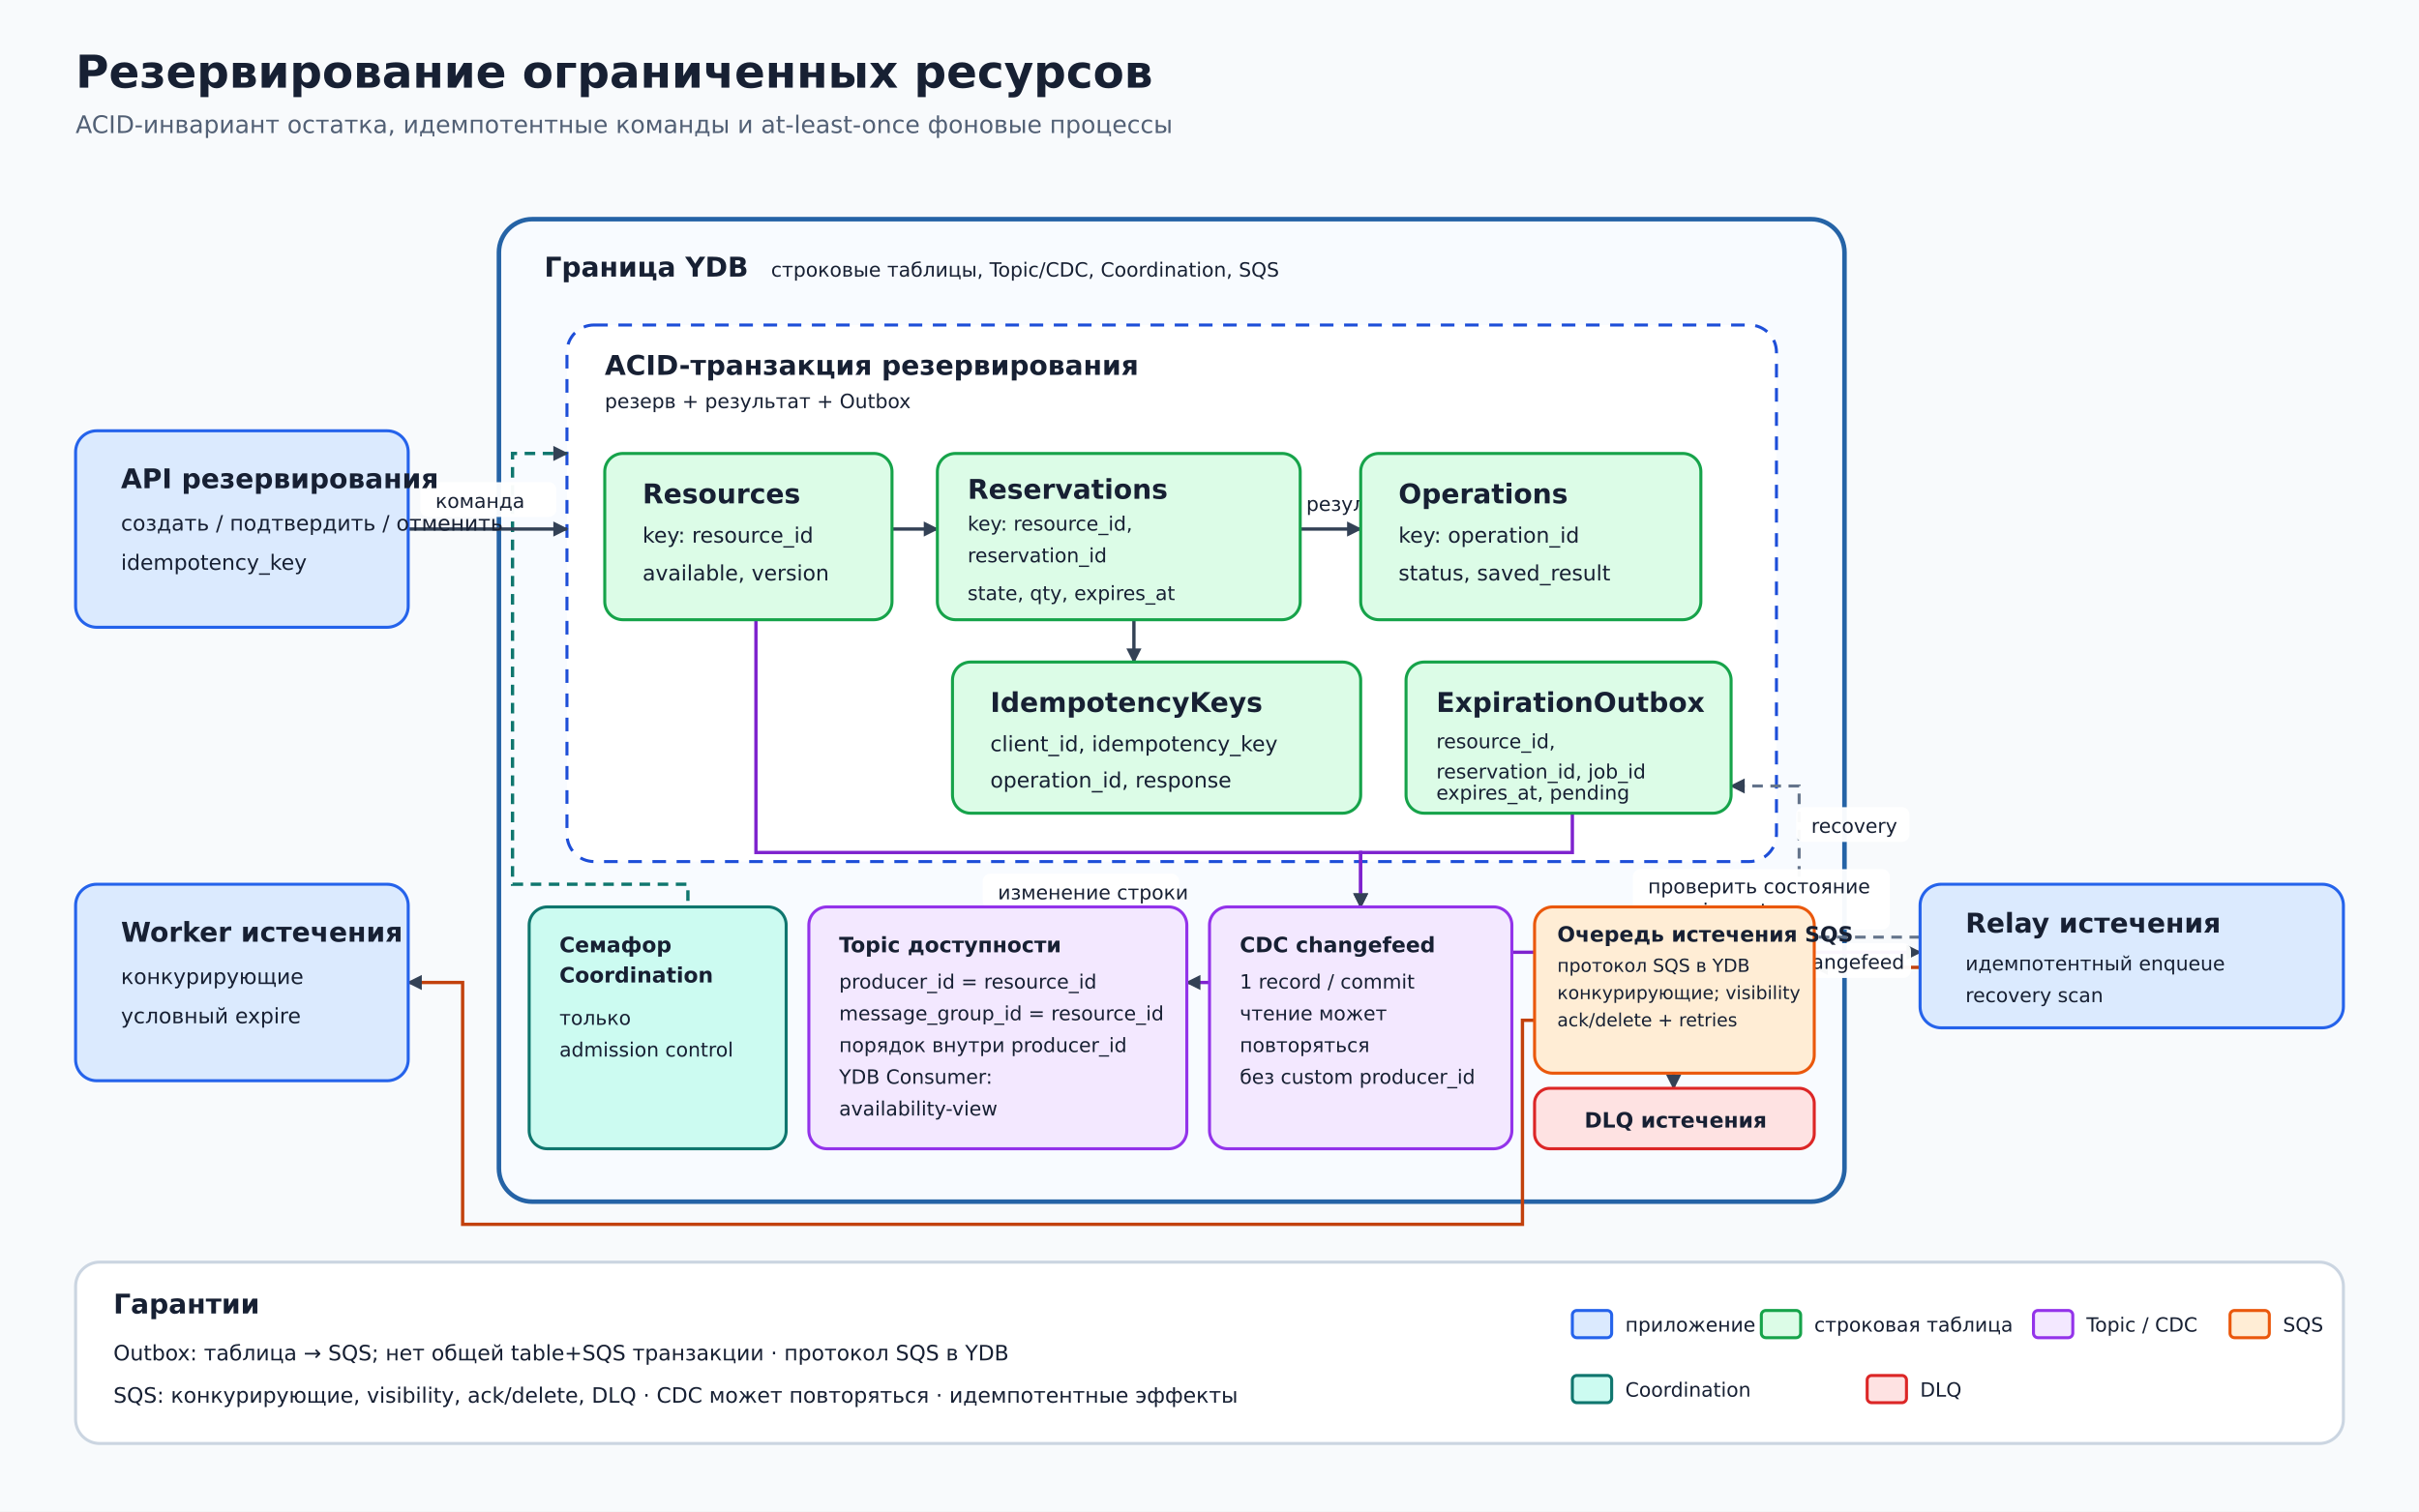
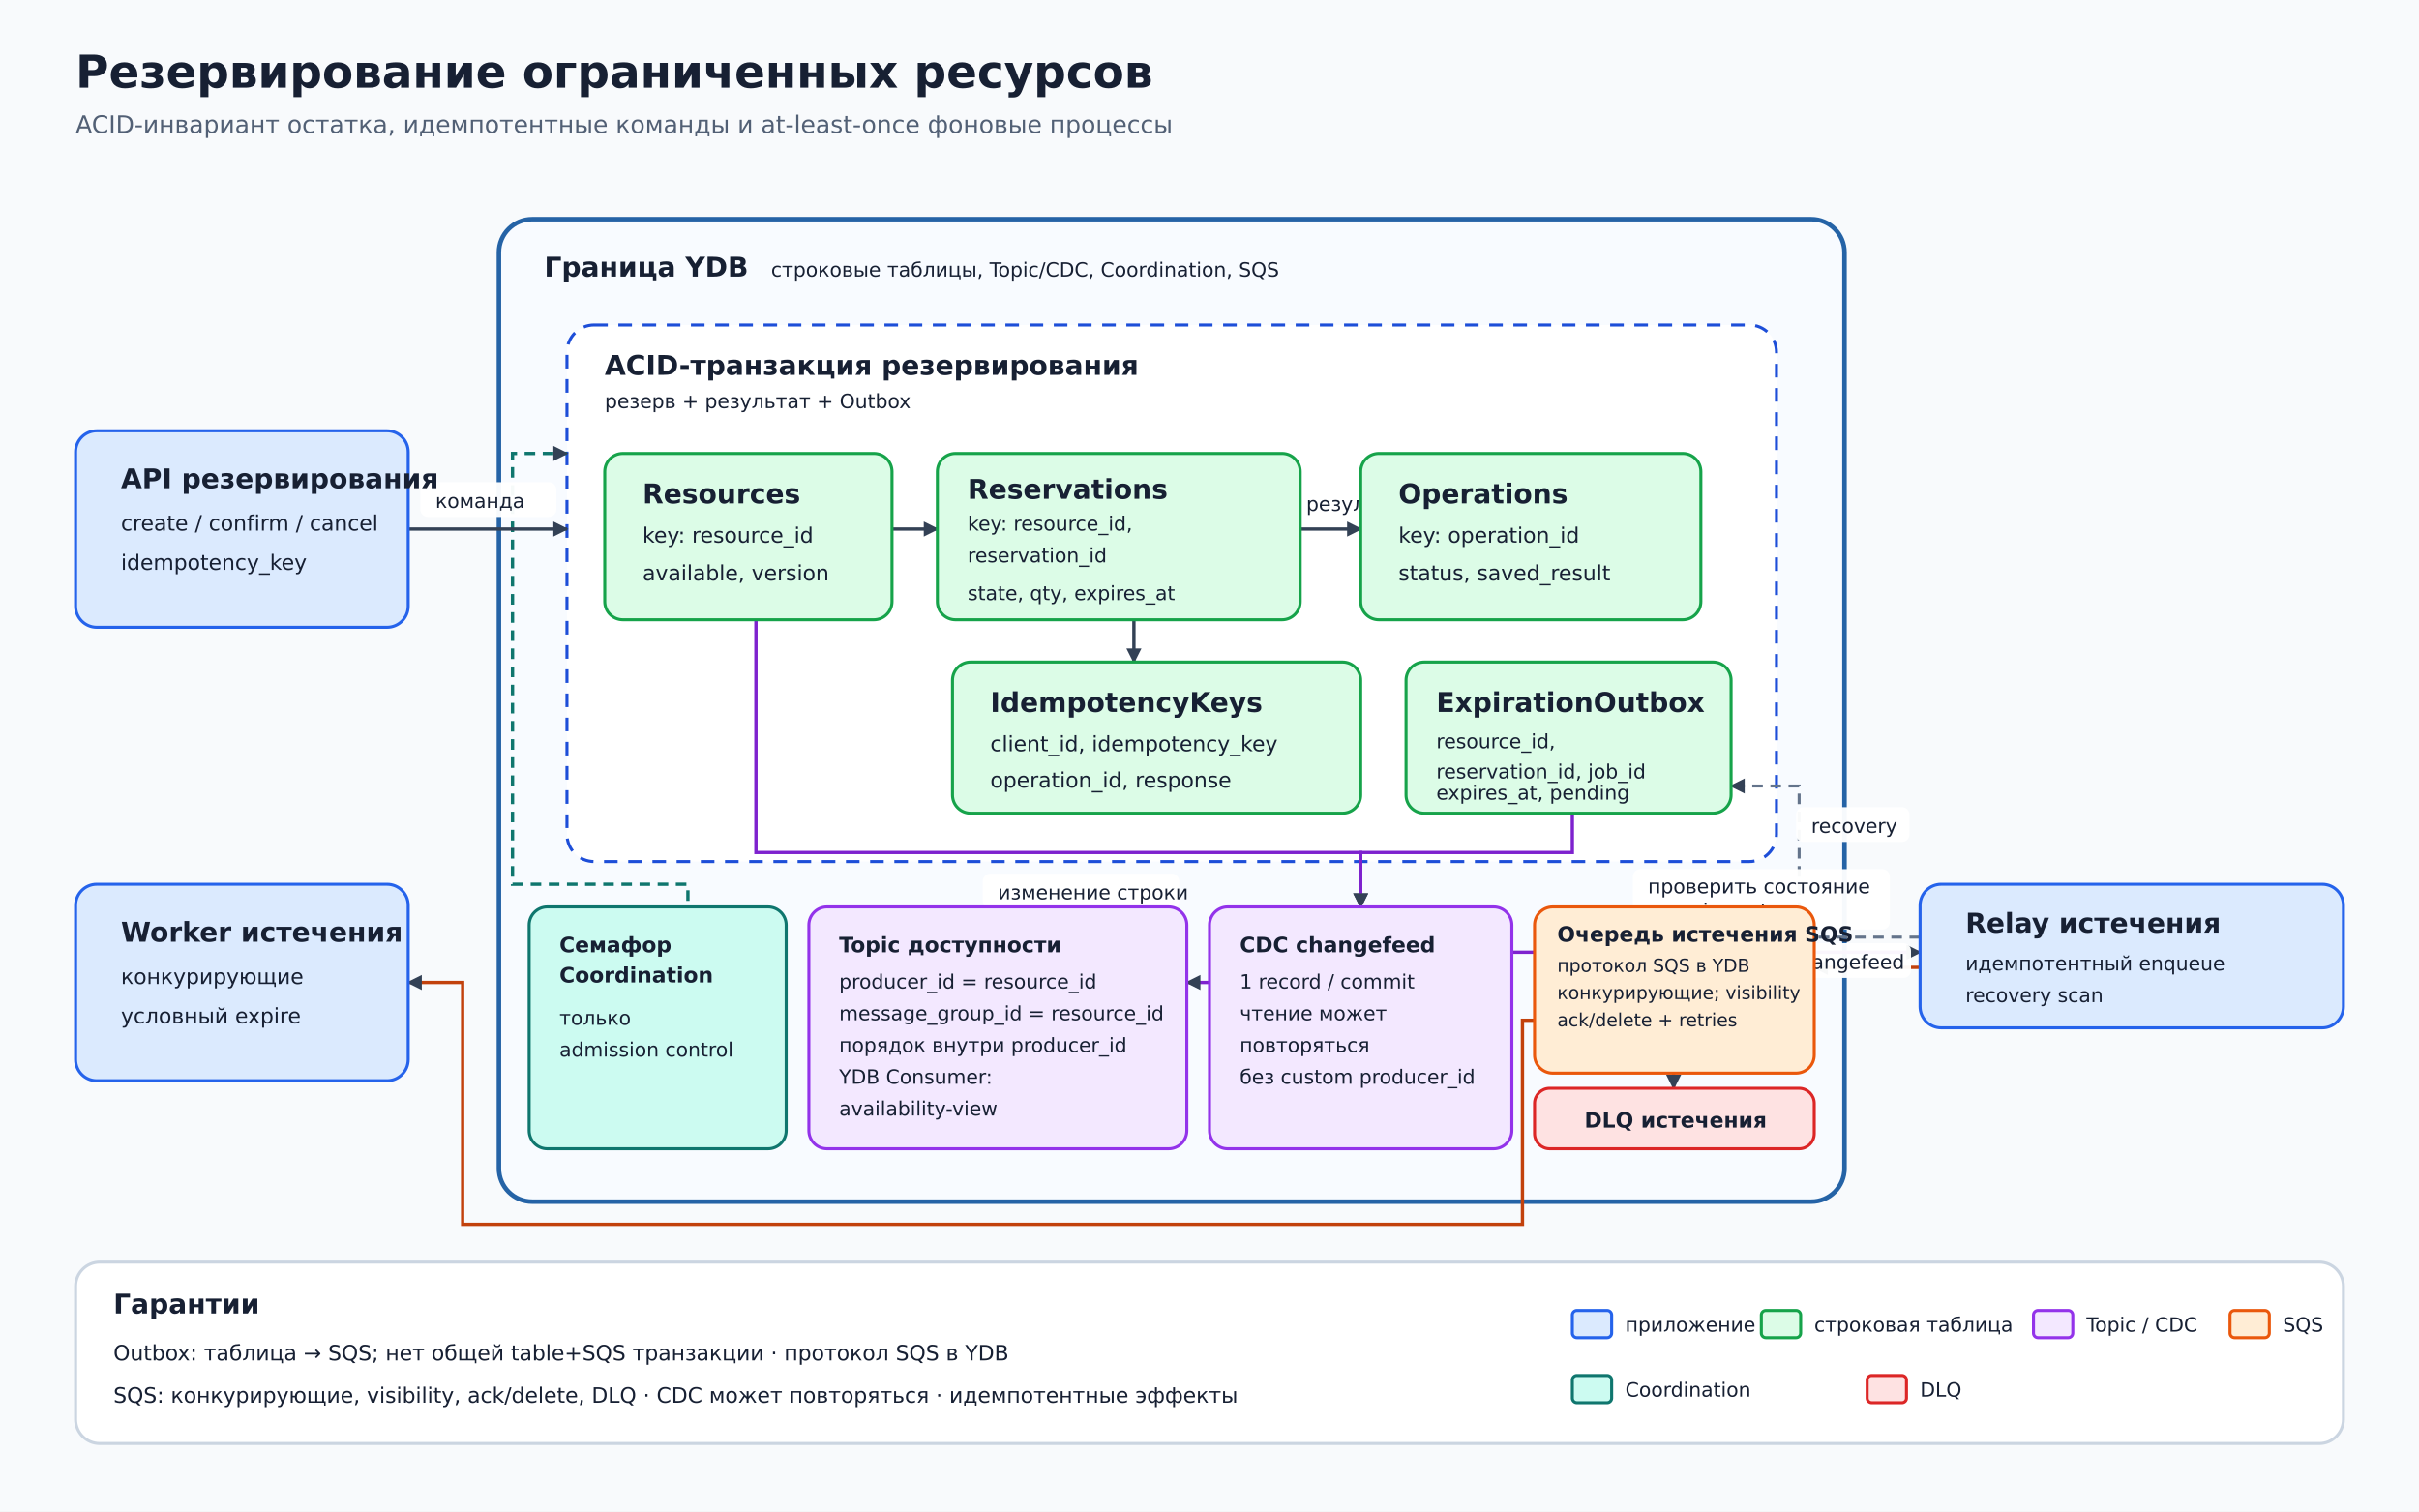
<svg xmlns="http://www.w3.org/2000/svg" version="1.1" viewBox="0 0 1600 1000" role="img" aria-labelledby="title desc">
  <defs>
    <marker id="arrow" viewBox="0 0 10 10" refX="9" refY="5" markerWidth="10" markerHeight="10" orient="auto" markerUnits="userSpaceOnUse">
      <path d="M0 0 L10 5 L0 10 z" fill="#334155" />
    </marker>
    <style>
      .txt { font-family: "DejaVu Sans", Arial, sans-serif; fill: #172033; }
      .title { font-size: 30px; font-weight: 700; }
      .subtitle { font-size: 16px; fill: #526075; }
      .box-title { font-size: 18px; font-weight: 700; }
      .body { font-size: 14px; }
      .small { font-size: 13px; }
      .tiny { font-size: 12px; }
      .boundary { fill: #f8fbff; stroke: #2563a6; stroke-width: 3; }
      .tx { fill: #ffffff; stroke: #1d4ed8; stroke-width: 2; stroke-dasharray: 9 7; }
      .app { fill: #dbeafe; stroke: #2563eb; stroke-width: 2; }
      .table { fill: #dcfce7; stroke: #16a34a; stroke-width: 2; }
      .topic { fill: #f3e8ff; stroke: #9333ea; stroke-width: 2; }
      .sqs { fill: #ffedd5; stroke: #ea580c; stroke-width: 2; }
      .coord { fill: #ccfbf1; stroke: #0f766e; stroke-width: 2; }
      .error { fill: #fee2e2; stroke: #dc2626; stroke-width: 2; }
      .flow { fill: none; stroke: #334155; stroke-width: 2.2; marker-end: url(#arrow); }
      .event { fill: none; stroke: #7e22ce; stroke-width: 2.2; marker-end: url(#arrow); }
      .queue { fill: none; stroke: #c2410c; stroke-width: 2.2; marker-end: url(#arrow); }
      .coord-flow { fill: none; stroke: #0f766e; stroke-width: 2.2; stroke-dasharray: 7 5; marker-end: url(#arrow); }
      .error-flow { fill: none; stroke: #dc2626; stroke-width: 2.2; marker-end: url(#arrow); }
      .recovery { fill: none; stroke: #64748b; stroke-width: 2; stroke-dasharray: 7 5; marker-end: url(#arrow); }
      .label-bg { fill: #ffffff; opacity: 0.96; }
    </style>
  </defs>
  <rect x="0" y="0" width="1600" height="1000" fill="#f8fafc" />
  <text class="txt title" x="50" y="58">Резервирование ограниченных ресурсов</text>
  <text class="txt subtitle" x="50" y="88">ACID-инвариант остатка, идемпотентные команды и at-least-once фоновые процессы</text>
  <rect class="boundary" x="330" y="145" width="890" height="650" rx="22" />
  <text class="txt box-title" x="360" y="183">Граница YDB</text>
  <text class="txt small" x="510" y="183">строковые таблицы, Topic/CDC, Coordination, SQS</text>
  <rect class="tx" x="375" y="215" width="800" height="355" rx="18" />
  <text class="txt box-title" x="400" y="248">ACID-транзакция резервирования</text>
  <text class="txt small" x="400" y="270">резерв + результат + Outbox</text>
  <path class="coord-flow" d="M455 620 L455 585 L339 585 L339 300 L375 300" />
  <path class="flow" d="M270 350 H375" />
  <path class="flow" d="M584 350 L620 350" />
  <path class="flow" d="M860 350 H900" />
  <path class="flow" d="M750 402 L750 438" />
  <path class="event" d="M500 410 L500 564 L900 564 L900 600" />
  <path class="event" d="M1040 538 L1040 564 L900 564 L900 600" />
  <path class="event" d="M1000 630 H1270" />
  <path class="event" d="M821 650 L785 650" />
  <path class="queue" d="M1270 640 H1200" />
  <path class="queue" d="M1015 675 L1007 675 L1007 810 L306 810 L306 650 L270 650" />
  <path class="error-flow" d="M1107 684 L1107 720" />
  <path class="recovery" d="M1270 620 H1190 V520 H1145" />
  <rect class="label-bg" x="278" y="319" width="90" height="23" rx="5" />
  <text class="txt small" x="288" y="336">команда</text>
  <rect class="label-bg" x="613" y="322" width="66" height="22" rx="5" />
  <text class="txt small" x="620" y="338">создать</text>
  <rect class="label-bg" x="856" y="322" width="72" height="22" rx="5" />
  <text class="txt small" x="864" y="338">результат</text>
  <rect class="label-bg" x="650" y="578" width="130" height="23" rx="5" />
  <text class="txt small" x="660" y="595">изменение строки</text>
  <rect class="label-bg" x="1173" y="624" width="91" height="23" rx="5" />
  <text class="txt small" x="1183" y="641">changefeed</text>
  <rect class="label-bg" x="1188" y="534" width="75" height="23" rx="5" />
  <text class="txt small" x="1198" y="551">recovery</text>
  <rect class="label-bg" x="1080" y="575" width="170" height="40" rx="5" />
  <text class="txt small" x="1090" y="591">проверить состояние</text>
  <text class="txt small" x="1090" y="607">и expires_at</text>
  <rect class="app" x="50" y="285" width="220" height="130" rx="14" />
  <text class="txt box-title" x="80" y="323">API резервирования</text>
-   <text class="txt body" x="80" y="351">создать / подтвердить / отменить</text>
+   <text class="txt body" x="80" y="351">create / confirm / cancel</text>
  <text class="txt body" x="80" y="377">idempotency_key</text>
  <rect class="app" x="50" y="585" width="220" height="130" rx="14" />
  <text class="txt box-title" x="80" y="623">Worker истечения</text>
  <text class="txt body" x="80" y="651">конкурирующие</text>
  <text class="txt body" x="80" y="677">условный expire</text>
  <rect class="table" x="400" y="300" width="190" height="110" rx="12" />
  <text class="txt box-title" x="425" y="333">Resources</text>
  <text class="txt body" x="425" y="359">key: resource_id</text>
  <text class="txt body" x="425" y="384">available, version</text>
  <rect class="table" x="620" y="300" width="240" height="110" rx="12" />
  <text class="txt box-title" x="640" y="330">Reservations</text>
  <text class="txt small" x="640" y="351">key: resource_id,</text>
  <text class="txt small" x="640" y="372">reservation_id</text>
  <text class="txt small" x="640" y="397">state, qty, expires_at</text>
  <rect class="table" x="900" y="300" width="225" height="110" rx="12" />
  <text class="txt box-title" x="925" y="333">Operations</text>
  <text class="txt body" x="925" y="359">key: operation_id</text>
  <text class="txt body" x="925" y="384">status, saved_result</text>
  <rect class="table" x="630" y="438" width="270" height="100" rx="12" />
  <text class="txt box-title" x="655" y="471">IdempotencyKeys</text>
  <text class="txt body" x="655" y="497">client_id, idempotency_key</text>
  <text class="txt body" x="655" y="521">operation_id, response</text>
  <rect class="table" x="930" y="438" width="215" height="100" rx="12" />
  <text class="txt box-title" x="950" y="471">ExpirationOutbox</text>
  <text class="txt small" x="950" y="495">resource_id,</text>
  <text class="txt small" x="950" y="515">reservation_id, job_id</text>
  <text class="txt small" x="950" y="529">expires_at, pending</text>
  <rect class="coord" x="350" y="600" width="170" height="160" rx="12" />
  <text class="txt body" x="370" y="630" font-weight="700">Семафор</text>
  <text class="txt body" x="370" y="650" font-weight="700">Coordination</text>
  <text class="txt small" x="370" y="678">только</text>
  <text class="txt small" x="370" y="699">admission control</text>
  <rect class="topic" x="535" y="600" width="250" height="160" rx="12" />
  <text class="txt body" x="555" y="630" font-weight="700">Topic доступности</text>
  <text class="txt small" x="555" y="654">producer_id = resource_id</text>
  <text class="txt small" x="555" y="675">message_group_id = resource_id</text>
  <text class="txt small" x="555" y="696">порядок внутри producer_id</text>
  <text class="txt small" x="555" y="717">YDB Consumer:</text>
  <text class="txt small" x="555" y="738">availability-view</text>
  <rect class="topic" x="800" y="600" width="200" height="160" rx="12" />
  <text class="txt body" x="820" y="630" font-weight="700">CDC changefeed</text>
  <text class="txt small" x="820" y="654">1 record / commit</text>
  <text class="txt small" x="820" y="675">чтение может</text>
  <text class="txt small" x="820" y="696">повторяться</text>
  <text class="txt small" x="820" y="717">без custom producer_id</text>
  <rect class="sqs" x="1015" y="600" width="185" height="110" rx="12" />
  <text class="txt body" x="1030" y="623" font-weight="700">Очередь истечения SQS</text>
  <text class="txt tiny" x="1030" y="643">протокол SQS в YDB</text>
  <text class="txt tiny" x="1030" y="661">конкурирующие; visibility</text>
  <text class="txt tiny" x="1030" y="679">ack/delete + retries</text>
  <rect class="error" x="1015" y="720" width="185" height="40" rx="10" />
  <text class="txt body" x="1048" y="746" font-weight="700">DLQ истечения</text>
  <rect class="app" x="1270" y="585" width="280" height="95" rx="14" />
  <text class="txt box-title" x="1300" y="617">Relay истечения</text>
  <text class="txt small" x="1300" y="642">идемпотентный enqueue</text>
  <text class="txt small" x="1300" y="663">recovery scan</text>
  <rect x="50" y="835" width="1500" height="120" rx="16" fill="#ffffff" stroke="#cbd5e1" stroke-width="2" />
  <text class="txt box-title" x="75" y="869">Гарантии</text>
  <text class="txt body" x="75" y="900">Outbox: таблица → SQS; нет общей table+SQS транзакции · протокол SQS в YDB</text>
  <text class="txt body" x="75" y="928">SQS: конкурирующие, visibility, ack/delete, DLQ · CDC может повторяться · идемпотентные эффекты</text>
  <rect class="app" x="1040" y="867" width="26" height="18" rx="3" />
  <text class="txt small" x="1075" y="881">приложение</text>
  <rect class="table" x="1165" y="867" width="26" height="18" rx="3" />
  <text class="txt small" x="1200" y="881">строковая таблица</text>
  <rect class="topic" x="1345" y="867" width="26" height="18" rx="3" />
  <text class="txt small" x="1380" y="881">Topic / CDC</text>
  <rect class="sqs" x="1475" y="867" width="26" height="18" rx="3" />
  <text class="txt small" x="1510" y="881">SQS</text>
  <rect class="coord" x="1040" y="910" width="26" height="18" rx="3" />
  <text class="txt small" x="1075" y="924">Coordination</text>
  <rect class="error" x="1235" y="910" width="26" height="18" rx="3" />
  <text class="txt small" x="1270" y="924">DLQ</text>
</svg>
